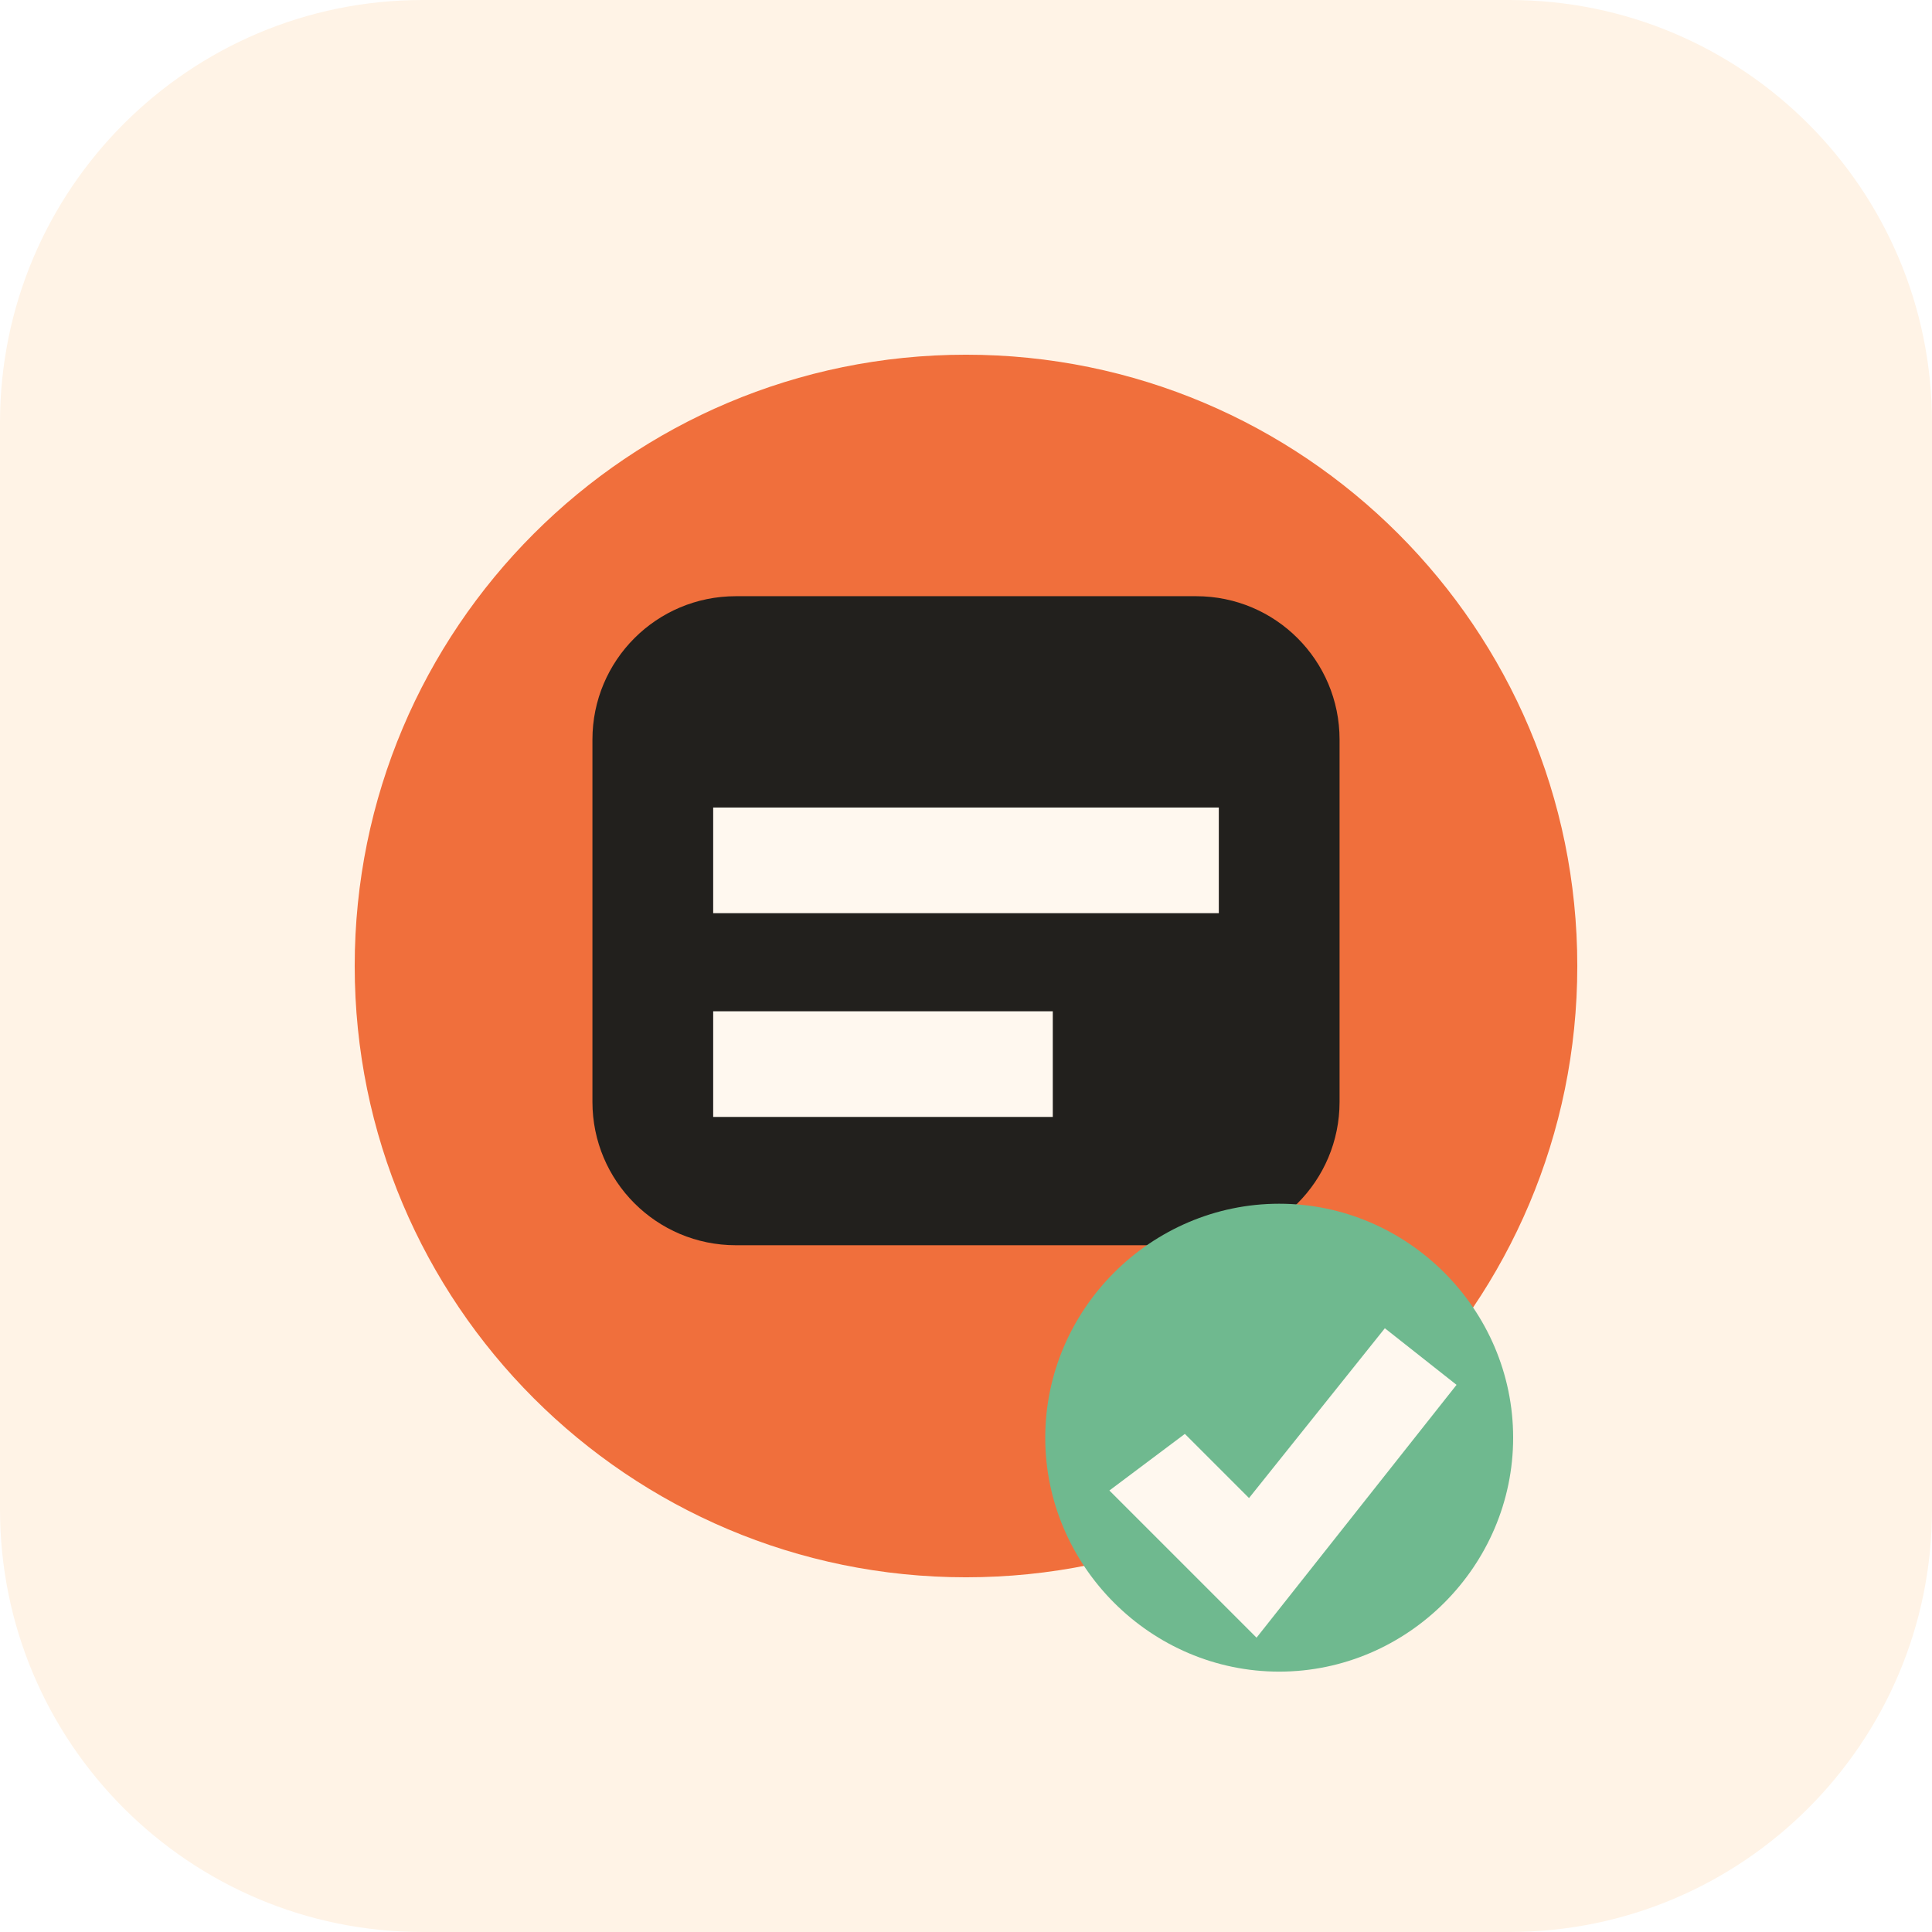
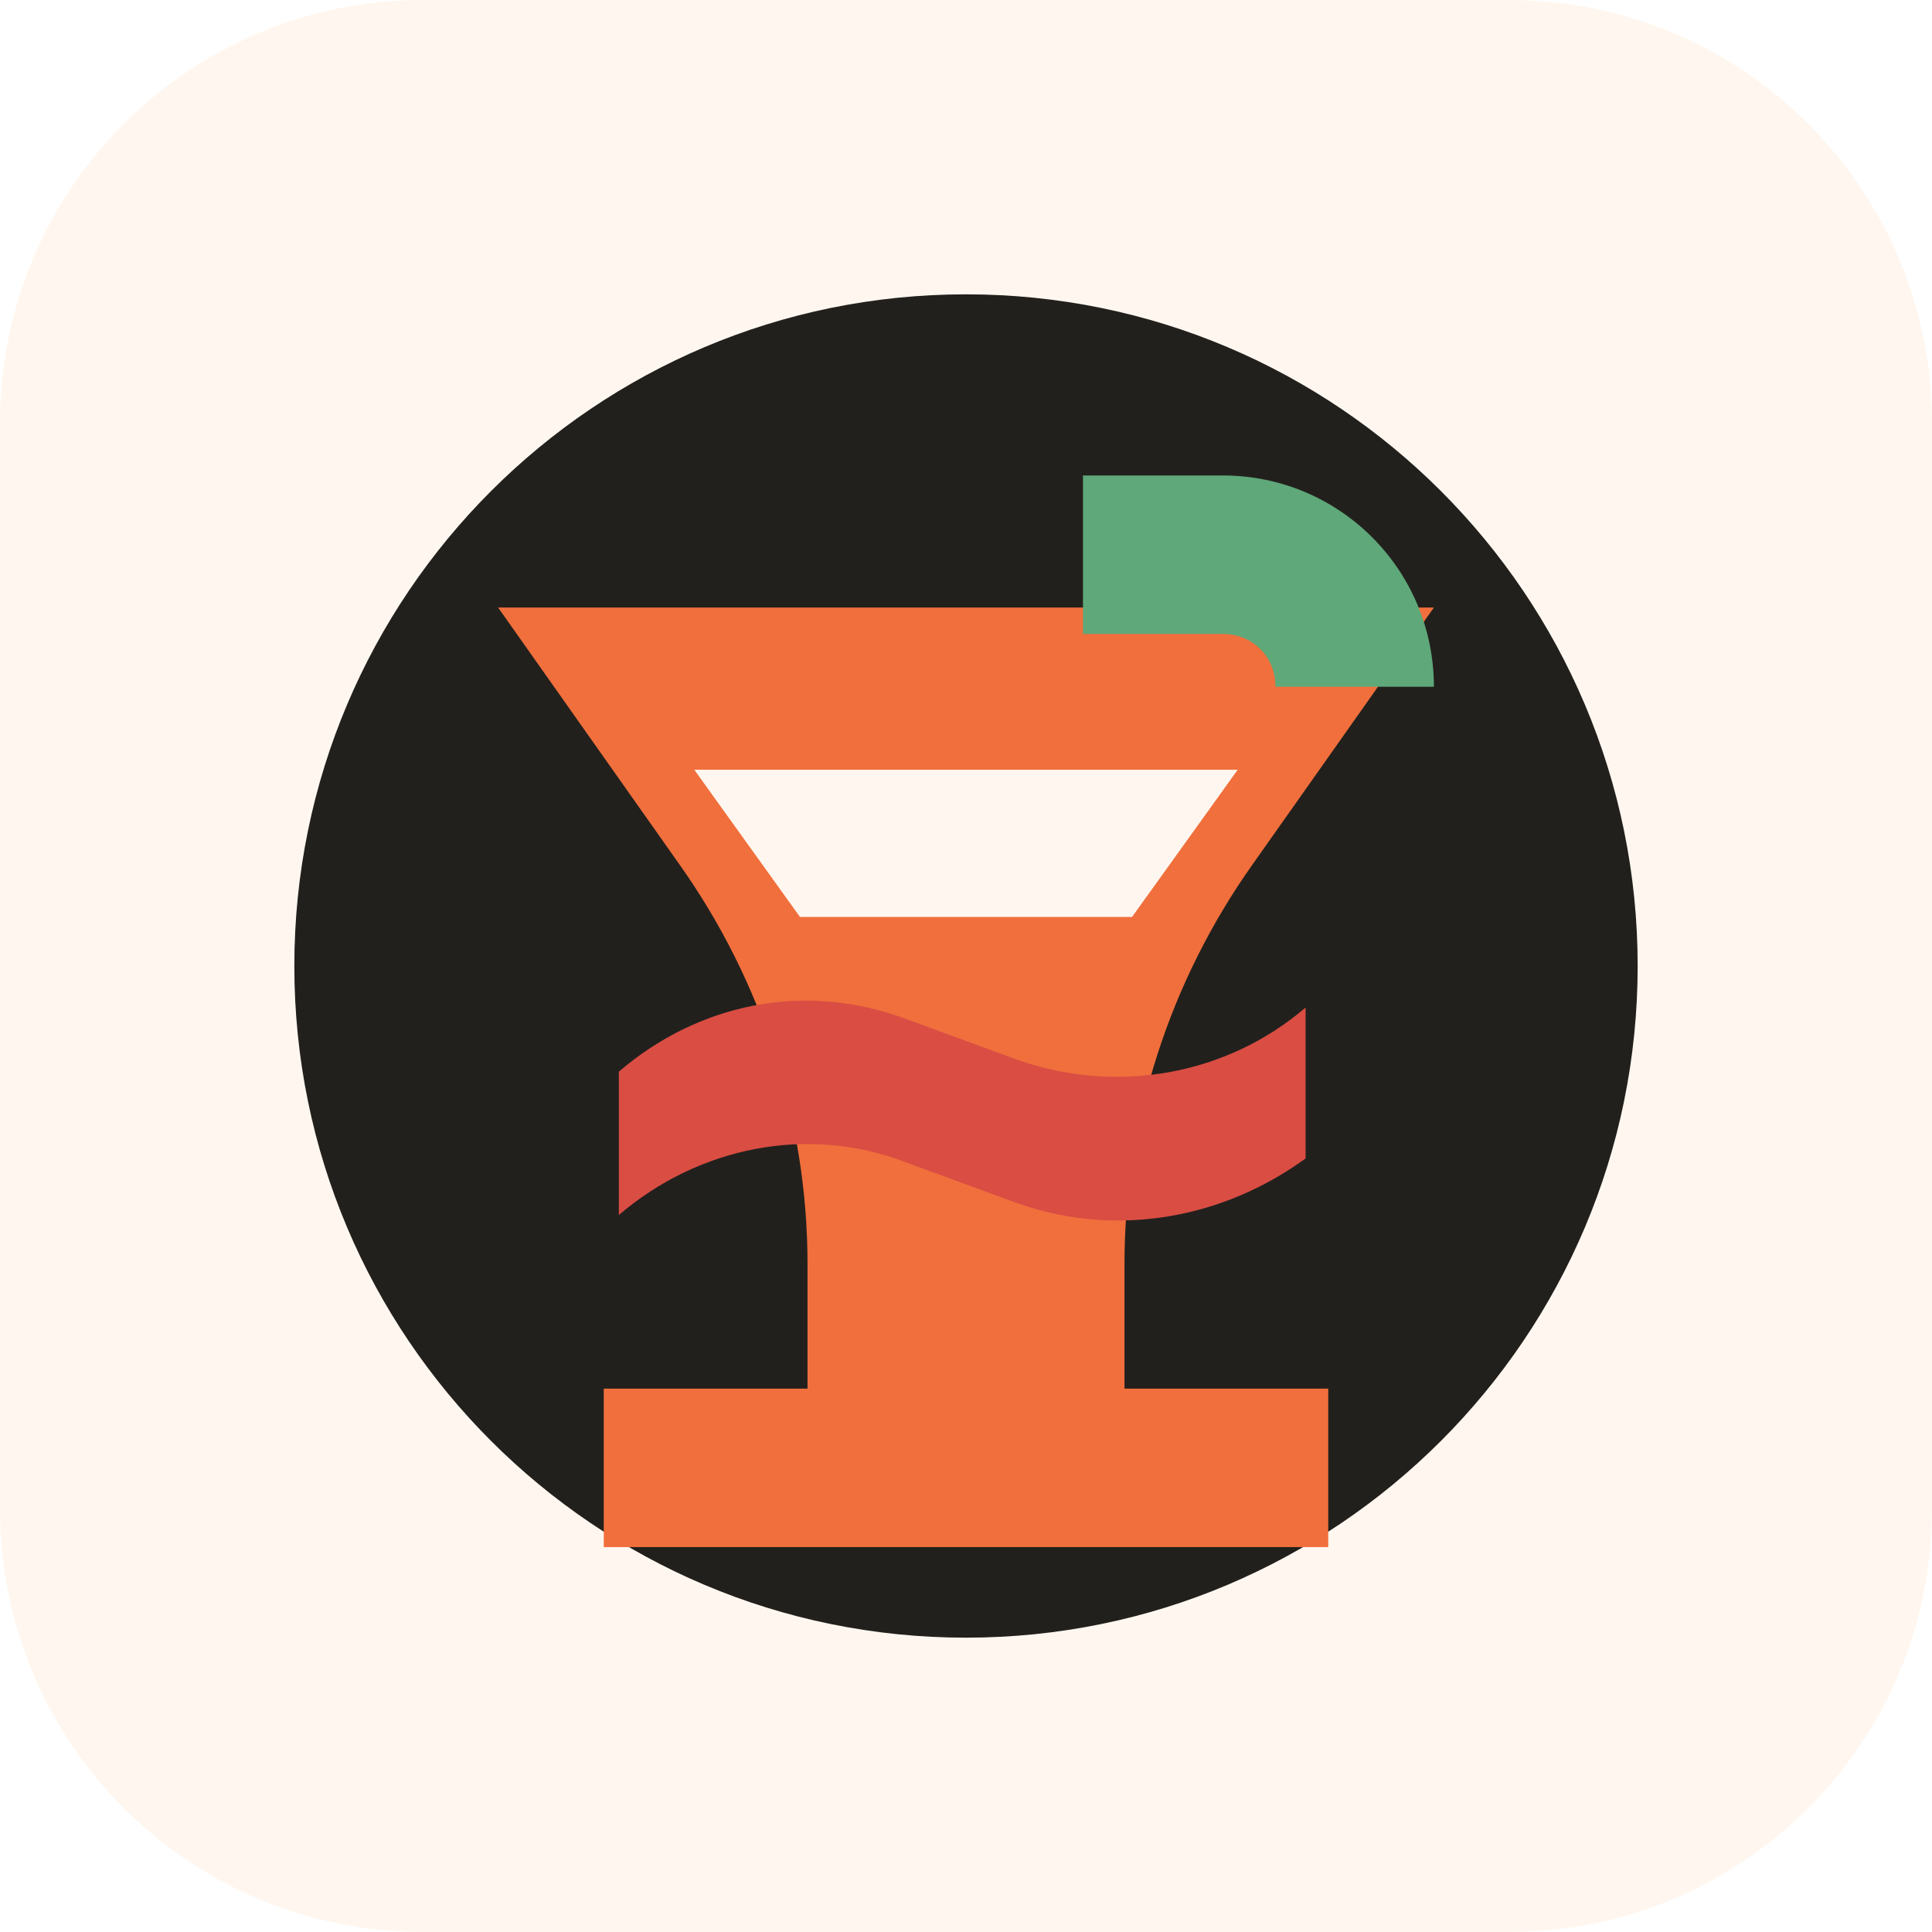
<svg xmlns="http://www.w3.org/2000/svg" viewBox="0 0 512 512">
-   <rect width="512" height="512" rx="112" fill="#fff3e6" />
-   <circle cx="256" cy="256" r="162" fill="#f06f3c" />
-   <path fill="#22201d" d="M157 196c0-21 17-38 38-38h122c21 0 38 17 38 38v96c0 21-17 38-38 38H195c-21 0-38-17-38-38v-96Z" />
-   <path fill="#fff8ef" d="M189 214h134v28H189v-28Zm0 54h90v28h-90v-28Z" />
-   <path fill="#6fb98f" d="M339 319c34 0 62 28 62 62s-28 62-62 62-62-28-62-62 28-62 62-62Z" />
-   <path fill="#fff8ef" d="m314 380 17 17 36-45 19 15-53 67-39-39 20-15Z" />
+   <rect width="512" height="512" rx="112" fill="#fff7ef" />
+   <circle cx="256" cy="256" r="178" fill="#22201d" />
+   <path fill="#f06f3c" d="M132 161h248l-48 68c-22 31-34 68-34 106v33h54v42H160v-42h54v-33c0-38-12-75-34-106l-48-68Z" />
+   <path fill="#fff7ef" d="M184 204h144l-28 39H212l-28-39Z" />
+   <path fill="#5fa879" d="M324 126c31 0 56 25 56 56h-42c0-8-6-14-14-14h-37v-42h37Z" />
+   <path fill="#d94d43" d="M164 284c21-18 49-24 76-14l30 11c26 9 55 4 76-14v40c-22 16-50 21-76 12l-30-11c-26-10-55-4-76 14v-38Z" />
</svg>
